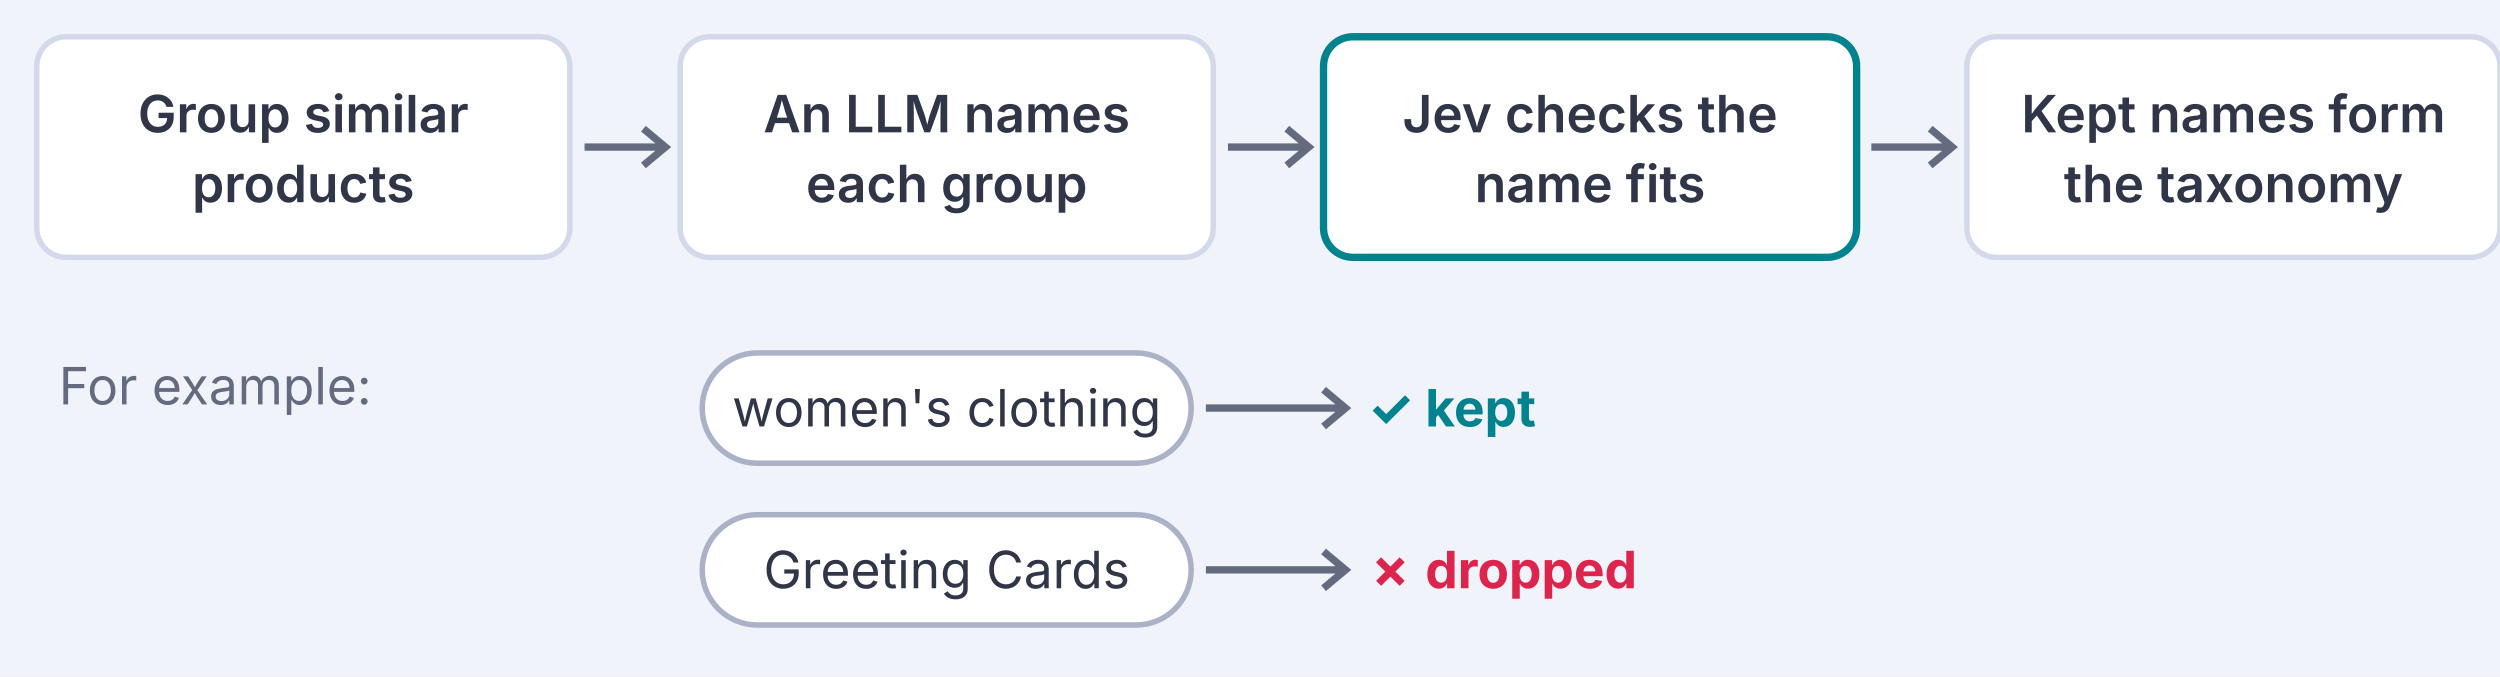
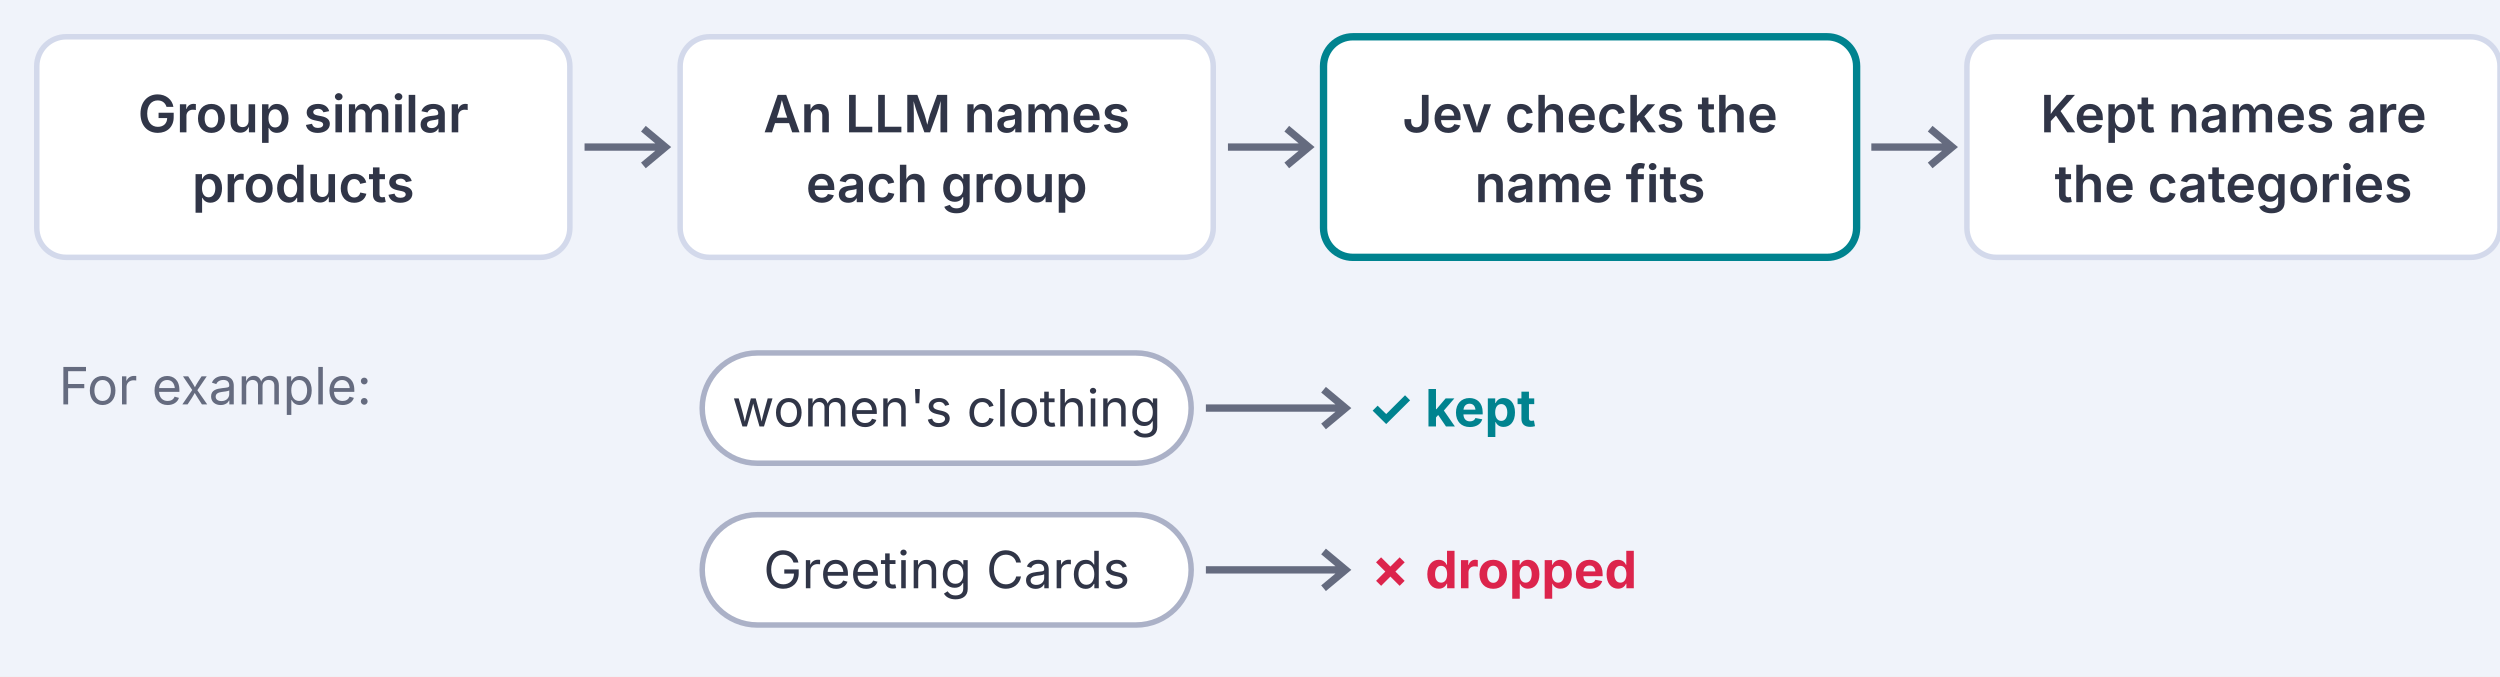
<svg xmlns="http://www.w3.org/2000/svg" width="680" height="184" viewBox="0 0 680 184" role="img" aria-labelledby="t d">
  <rect width="680" height="184" fill="#f0f3fa" />
  <g font-family="'Mona Sans', -apple-system, 'Segoe UI', sans-serif" font-size="14" fill="#303547">
    <rect x="10" y="10" width="145" height="60" rx="8" fill="#ffffff" stroke="#d3d9eb" stroke-width="1.5" />
    <text x="82.5" y="36" text-anchor="middle" font-weight="600">Group similar</text>
    <text x="82.5" y="55" text-anchor="middle" font-weight="600">products</text>
    <path d="M159 40h22m-6-5 6 5-6 5" fill="none" stroke="#656b7f" stroke-width="2" />
    <rect x="185" y="10" width="145" height="60" rx="8" fill="#ffffff" stroke="#d3d9eb" stroke-width="1.5" />
    <text x="257.5" y="36" text-anchor="middle" font-weight="600">An LLM names</text>
    <text x="257.5" y="55" text-anchor="middle" font-weight="600">each group</text>
    <path d="M334 40h22m-6-5 6 5-6 5" fill="none" stroke="#656b7f" stroke-width="2" />
    <rect x="360" y="10" width="145" height="60" rx="8" fill="#ffffff" stroke="#00838f" stroke-width="2" />
    <text x="432.5" y="36" text-anchor="middle" font-weight="600">Jev checks the</text>
    <text x="432.5" y="55" text-anchor="middle" font-weight="600">name fits</text>
    <path d="M509 40h22m-6-5 6 5-6 5" fill="none" stroke="#656b7f" stroke-width="2" />
    <rect x="535" y="10" width="145" height="60" rx="8" fill="#ffffff" stroke="#d3d9eb" stroke-width="1.5" />
-     <text x="607.5" y="36" text-anchor="middle" font-weight="600">Kept names form</text>
-     <text x="607.5" y="55" text-anchor="middle" font-weight="600">the taxonomy</text>
+     <text x="607.5" y="36" text-anchor="middle" font-weight="600">Kept names are</text>
+     <text x="607.5" y="55" text-anchor="middle" font-weight="600">the categories</text>
    <text x="16" y="110" fill="#656b7f">For example:</text>
    <rect x="191" y="96" width="133" height="30" rx="15" fill="#ffffff" stroke="#abb1c7" stroke-width="1.5" />
    <text x="257.5" y="116" text-anchor="middle">women's clothing</text>
    <path d="M328 111h38m-6-5 6 5-6 5" fill="none" stroke="#656b7f" stroke-width="2" />
    <text x="372" y="116" font-weight="700" fill="#00838f">✓ kept</text>
    <rect x="191" y="140" width="133" height="30" rx="15" fill="#ffffff" stroke="#abb1c7" stroke-width="1.5" />
    <text x="257.5" y="160" text-anchor="middle">Greeting Cards</text>
    <path d="M328 155h38m-6-5 6 5-6 5" fill="none" stroke="#656b7f" stroke-width="2" />
    <text x="372" y="160" font-weight="700" fill="#dc244c">✗ dropped</text>
  </g>
</svg>
